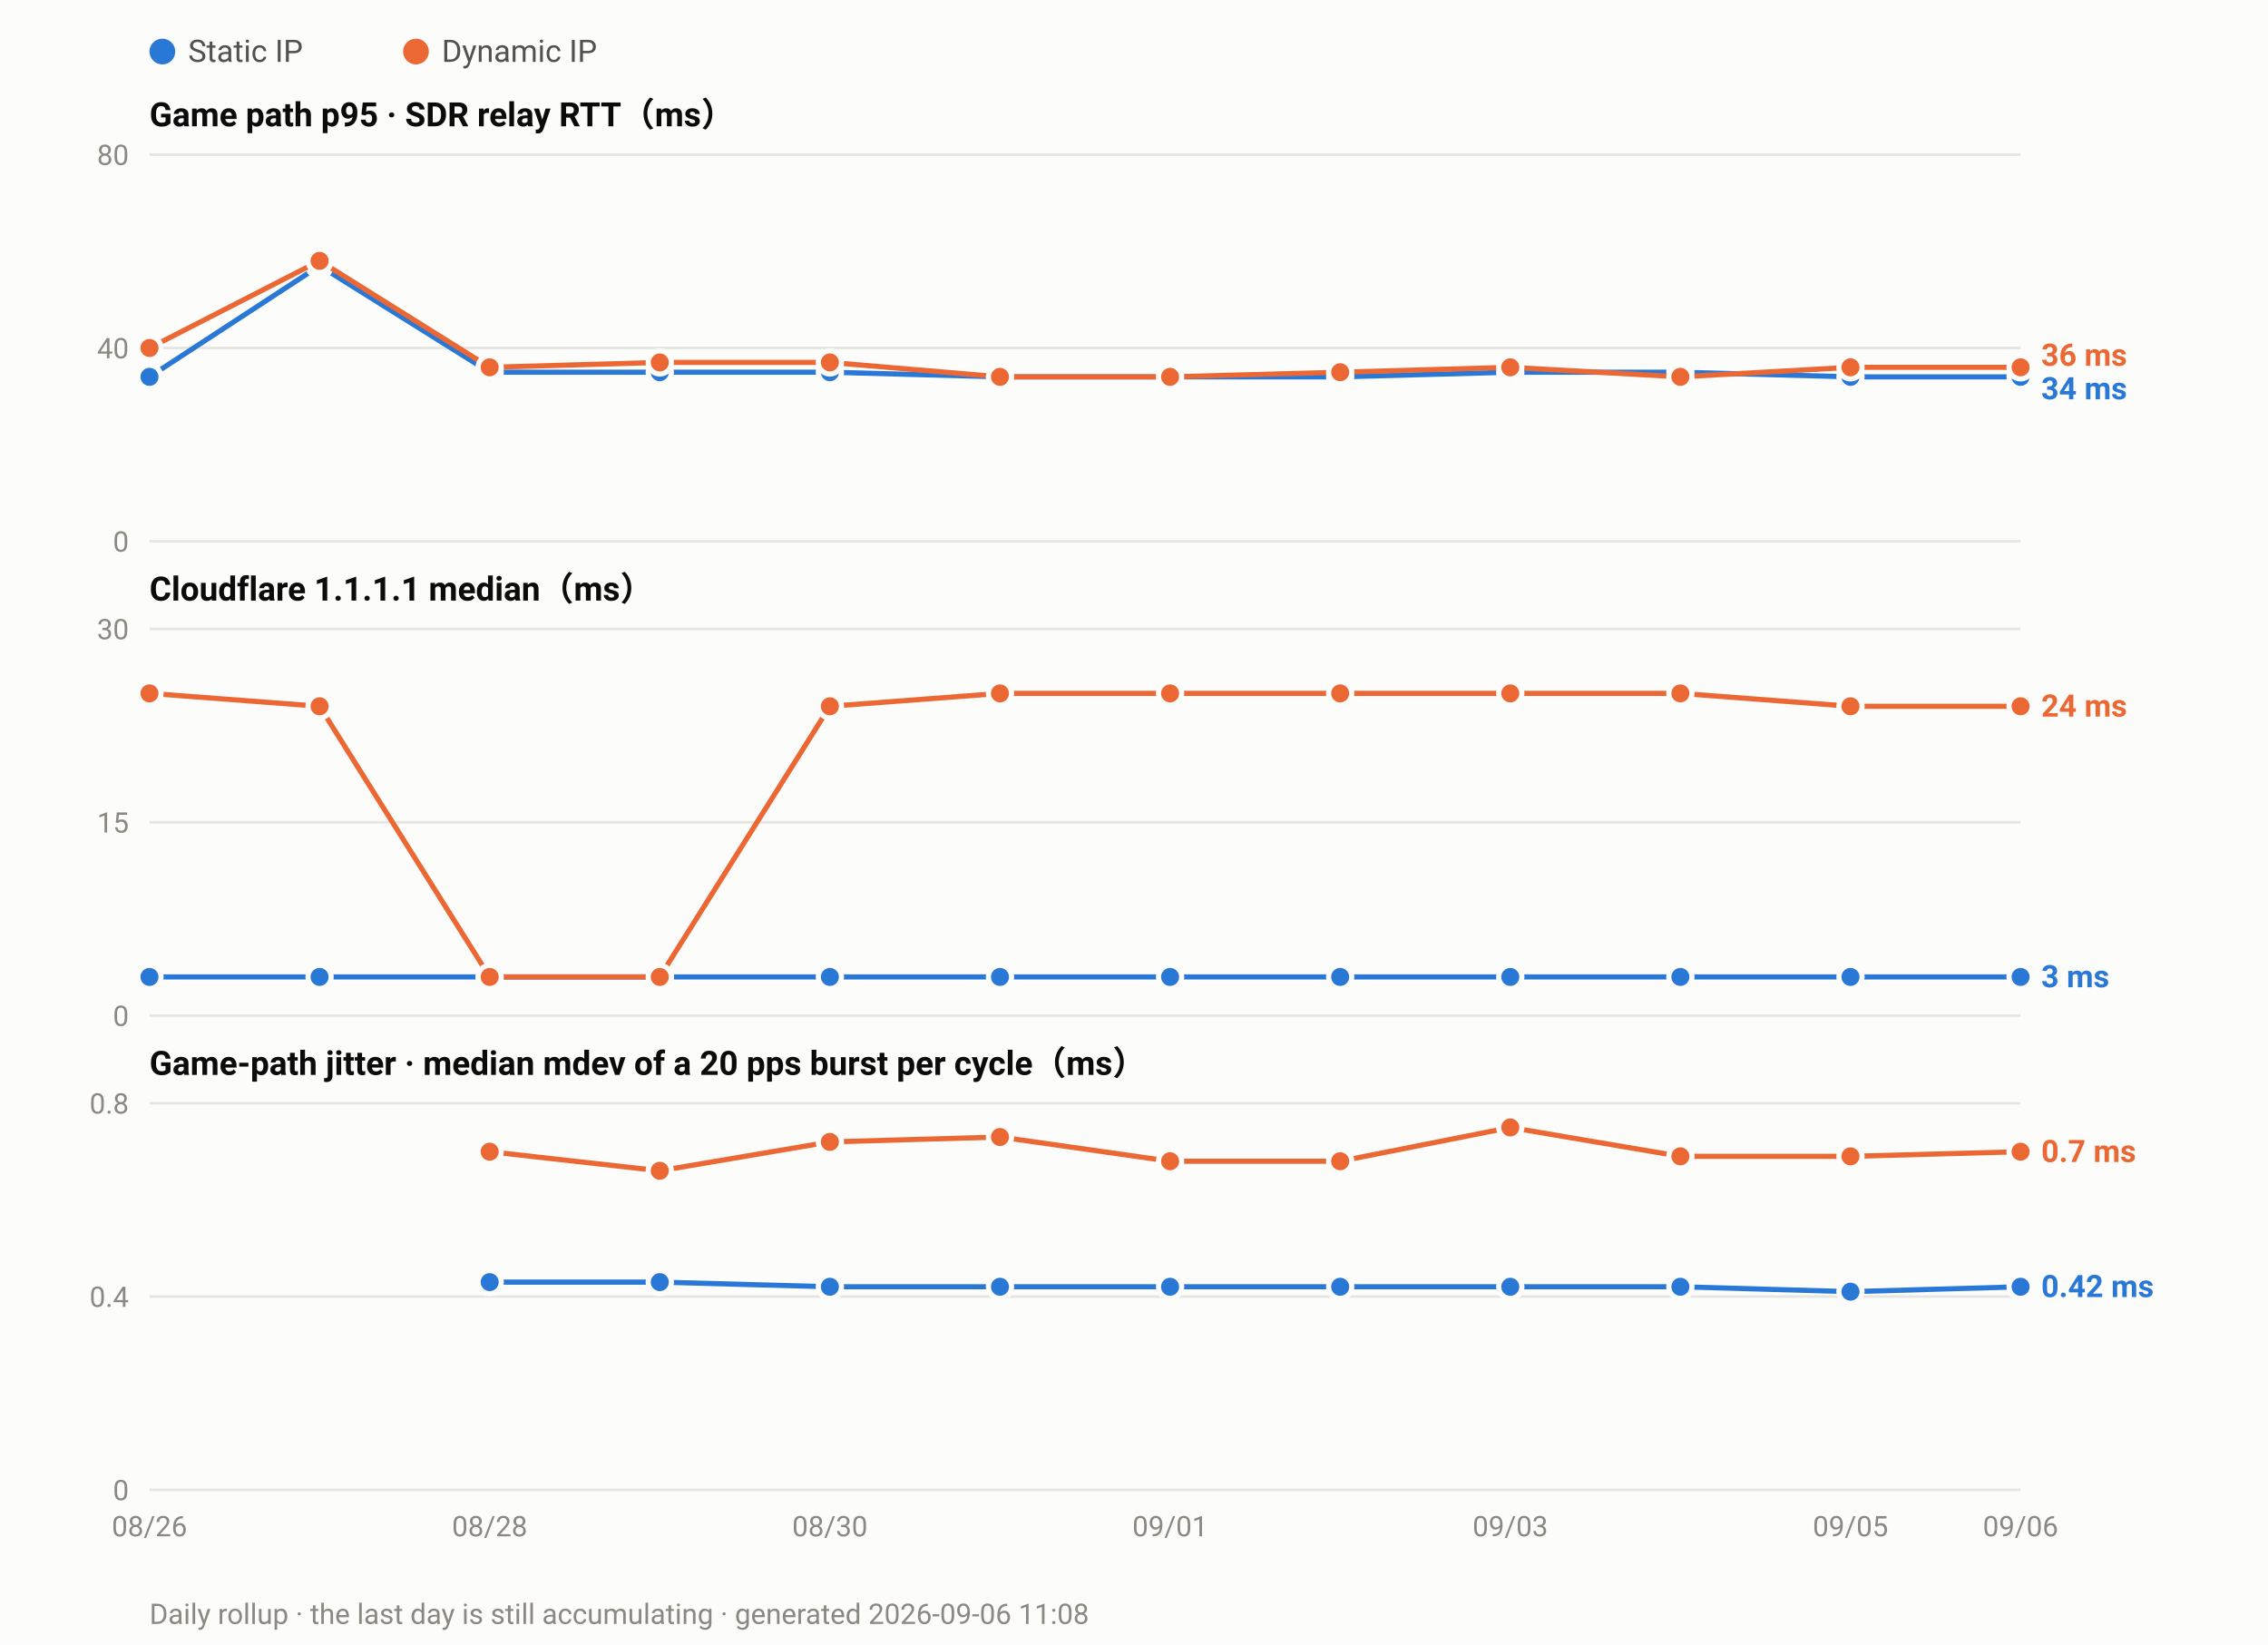
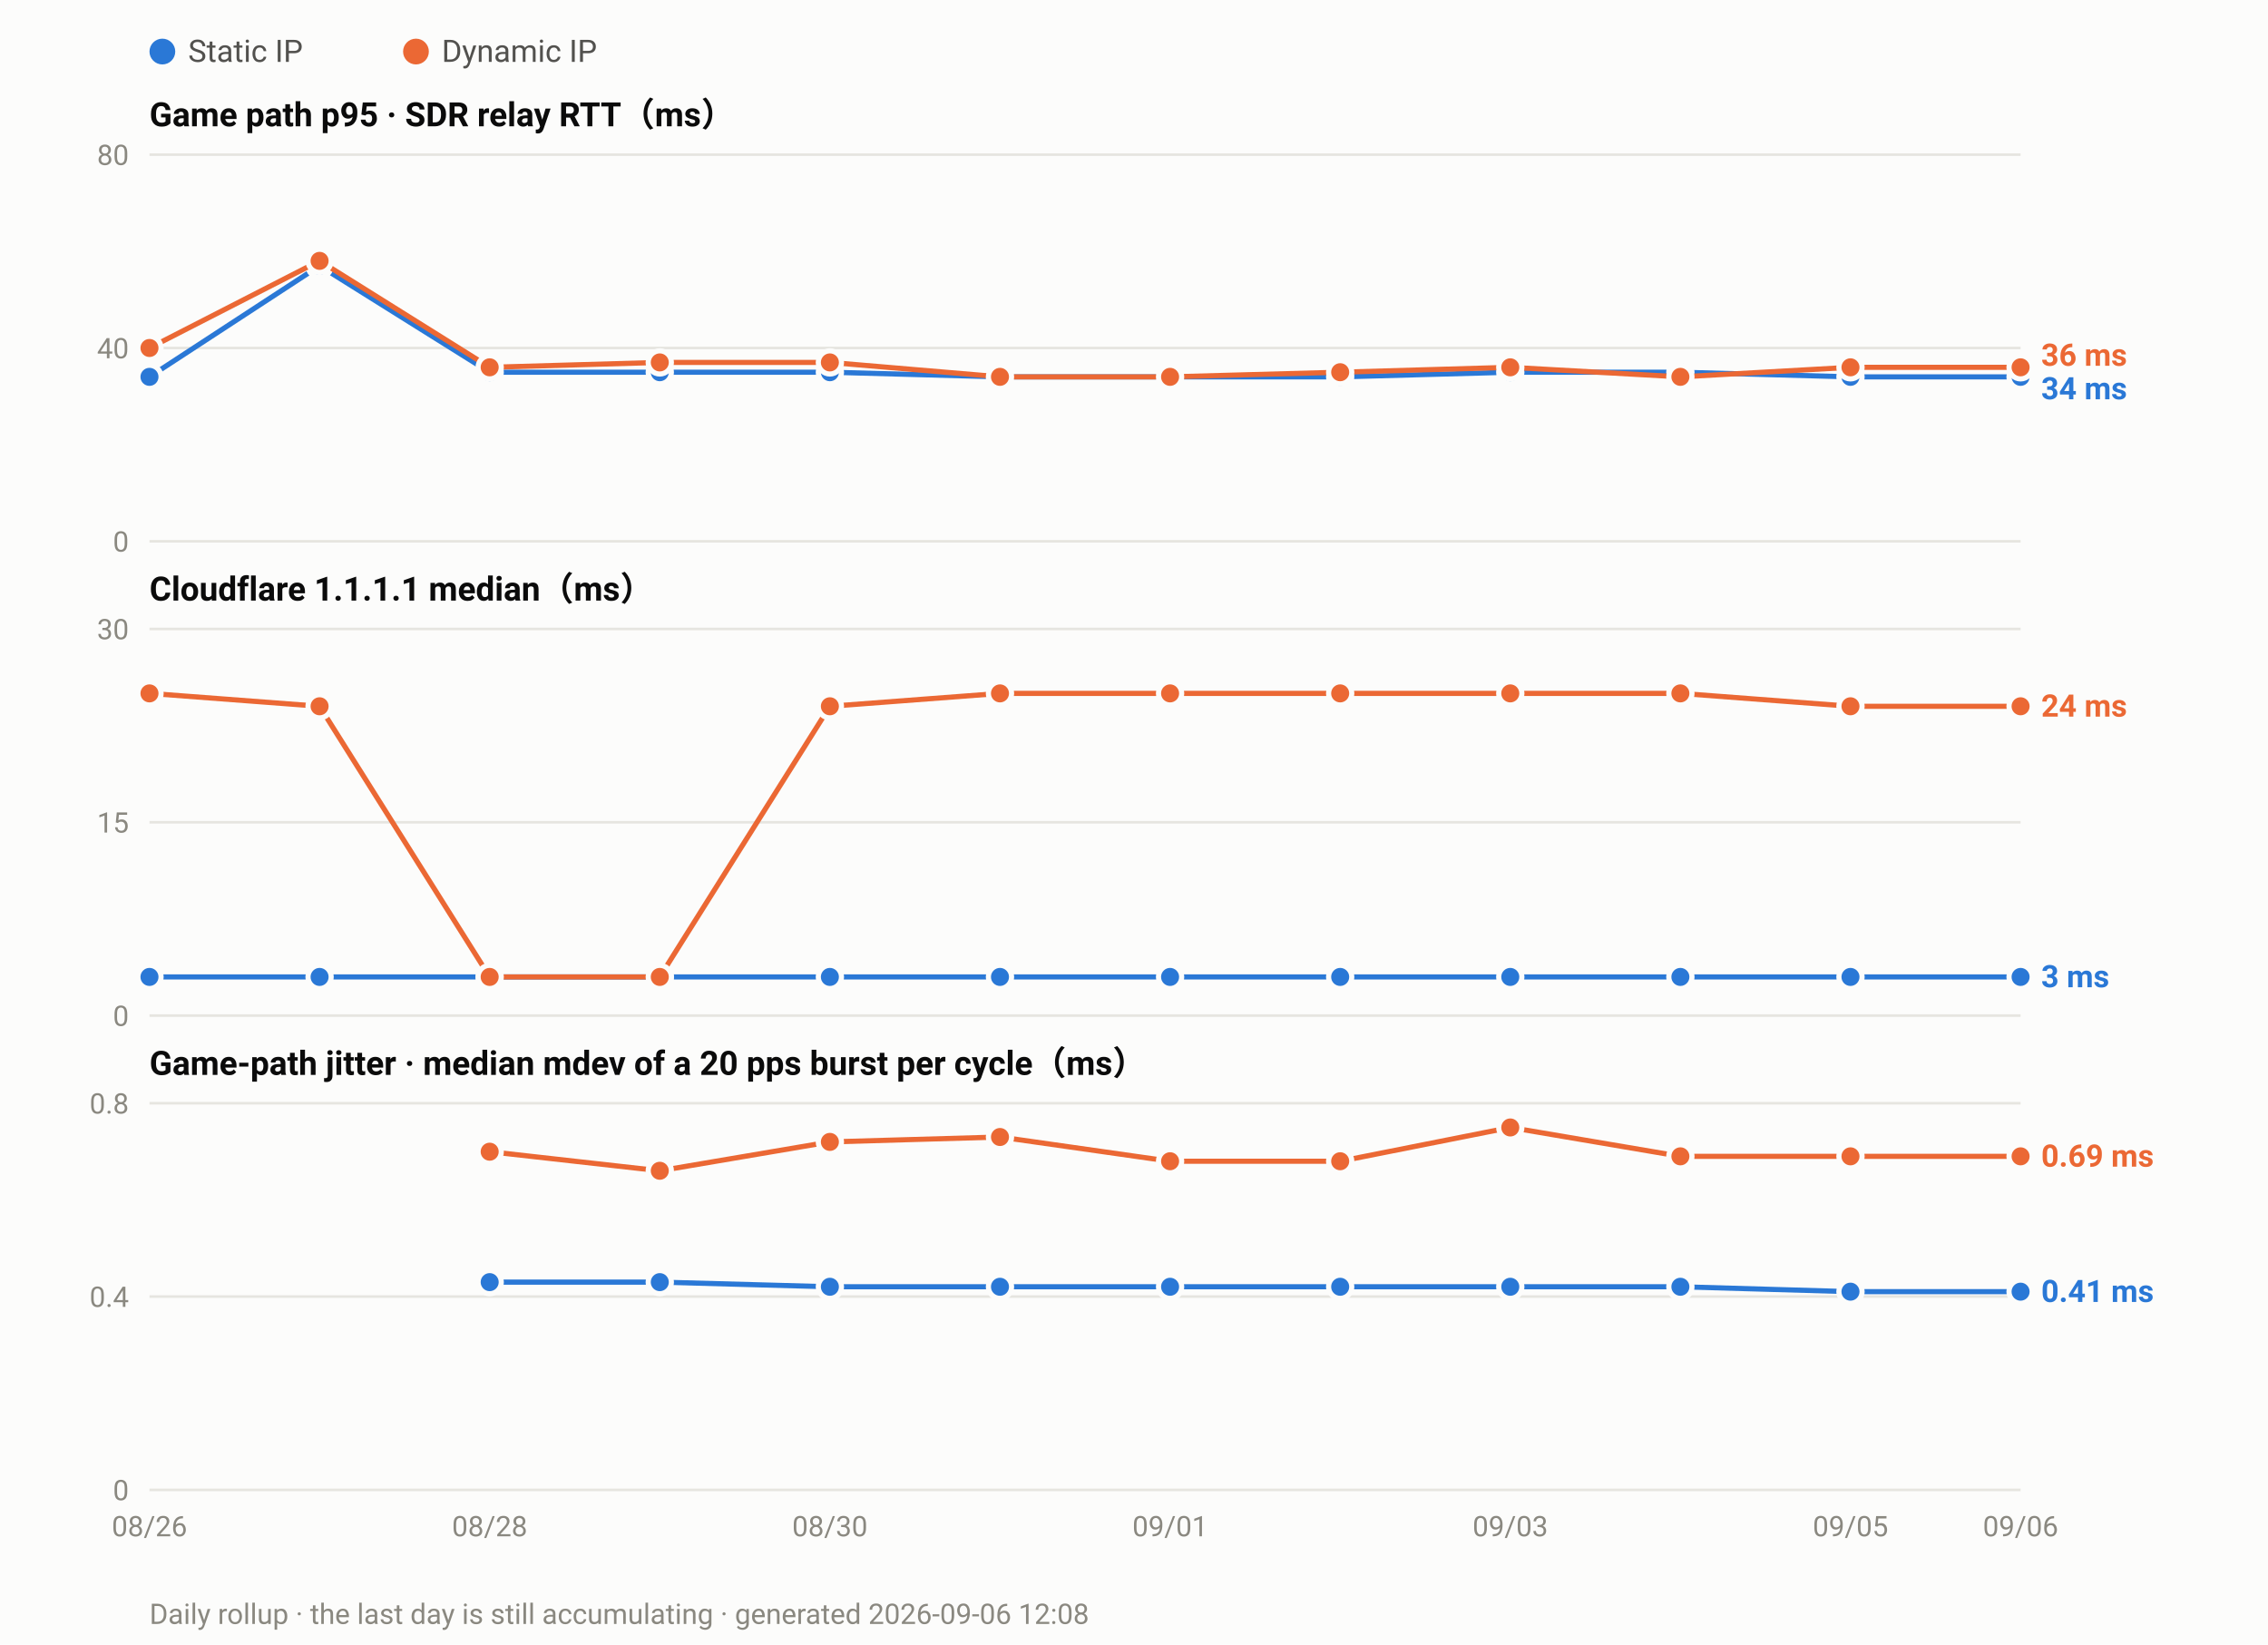
<svg xmlns="http://www.w3.org/2000/svg" width="880" height="638" viewBox="0 0 880 638" font-family="ui-sans-serif,-apple-system,Segoe UI,Roboto,Helvetica,Arial,sans-serif">
  <rect width="880" height="638" fill="#fcfcfb" />
  <circle cx="63.0" cy="20" r="5" fill="#2a78d6" />
  <text x="73.0" y="24" font-size="12" fill="#52514e">Static IP</text>
  <circle cx="161.4" cy="20" r="5" fill="#eb6834" />
  <text x="171.4" y="24" font-size="12" fill="#52514e">Dynamic IP</text>
  <text x="58" y="49.0" font-size="13" font-weight="600" fill="#0b0b0b">Game path p95 · SDR relay RTT（ms）</text>
  <line x1="58" y1="210.0" x2="784.0" y2="210.0" stroke="#e6e5e0" stroke-width="1" />
  <text x="50" y="214.0" font-size="11" text-anchor="end" fill="#8a8880">0</text>
  <line x1="58" y1="135.0" x2="784.0" y2="135.0" stroke="#e6e5e0" stroke-width="1" />
  <text x="50" y="139.0" font-size="11" text-anchor="end" fill="#8a8880">40</text>
  <line x1="58" y1="60.0" x2="784.0" y2="60.0" stroke="#e6e5e0" stroke-width="1" />
  <text x="50" y="64.0" font-size="11" text-anchor="end" fill="#8a8880">80</text>
  <polyline fill="none" stroke="#2a78d6" stroke-width="2" stroke-linejoin="round" points="58.0,146.2 124.0,103.1 190.0,144.4 256.0,144.4 322.0,144.4 388.0,146.2 454.0,146.2 520.0,146.2 586.0,144.4 652.0,144.4 718.0,146.2 784.0,146.2" />
  <circle cx="58.0" cy="146.2" r="4.5" fill="#2a78d6" stroke="#fcfcfb" stroke-width="2" />
  <circle cx="124.0" cy="103.1" r="4.5" fill="#2a78d6" stroke="#fcfcfb" stroke-width="2" />
  <circle cx="190.0" cy="144.4" r="4.5" fill="#2a78d6" stroke="#fcfcfb" stroke-width="2" />
  <circle cx="256.0" cy="144.4" r="4.5" fill="#2a78d6" stroke="#fcfcfb" stroke-width="2" />
  <circle cx="322.0" cy="144.4" r="4.5" fill="#2a78d6" stroke="#fcfcfb" stroke-width="2" />
  <circle cx="388.0" cy="146.2" r="4.5" fill="#2a78d6" stroke="#fcfcfb" stroke-width="2" />
  <circle cx="454.0" cy="146.2" r="4.5" fill="#2a78d6" stroke="#fcfcfb" stroke-width="2" />
  <circle cx="520.0" cy="146.2" r="4.5" fill="#2a78d6" stroke="#fcfcfb" stroke-width="2" />
  <circle cx="586.0" cy="144.4" r="4.5" fill="#2a78d6" stroke="#fcfcfb" stroke-width="2" />
  <circle cx="652.0" cy="144.4" r="4.5" fill="#2a78d6" stroke="#fcfcfb" stroke-width="2" />
  <circle cx="718.0" cy="146.2" r="4.5" fill="#2a78d6" stroke="#fcfcfb" stroke-width="2" />
  <circle cx="784.0" cy="146.2" r="4.5" fill="#2a78d6" stroke="#fcfcfb" stroke-width="2" />
  <polyline fill="none" stroke="#eb6834" stroke-width="2" stroke-linejoin="round" points="58.0,135.0 124.0,101.2 190.0,142.5 256.0,140.6 322.0,140.6 388.0,146.2 454.0,146.2 520.0,144.4 586.0,142.5 652.0,146.2 718.0,142.5 784.0,142.5" />
  <circle cx="58.0" cy="135.0" r="4.5" fill="#eb6834" stroke="#fcfcfb" stroke-width="2" />
  <circle cx="124.0" cy="101.2" r="4.5" fill="#eb6834" stroke="#fcfcfb" stroke-width="2" />
  <circle cx="190.0" cy="142.5" r="4.5" fill="#eb6834" stroke="#fcfcfb" stroke-width="2" />
  <circle cx="256.0" cy="140.6" r="4.5" fill="#eb6834" stroke="#fcfcfb" stroke-width="2" />
  <circle cx="322.0" cy="140.6" r="4.5" fill="#eb6834" stroke="#fcfcfb" stroke-width="2" />
  <circle cx="388.0" cy="146.2" r="4.5" fill="#eb6834" stroke="#fcfcfb" stroke-width="2" />
  <circle cx="454.0" cy="146.2" r="4.5" fill="#eb6834" stroke="#fcfcfb" stroke-width="2" />
  <circle cx="520.0" cy="144.4" r="4.5" fill="#eb6834" stroke="#fcfcfb" stroke-width="2" />
  <circle cx="586.0" cy="142.5" r="4.5" fill="#eb6834" stroke="#fcfcfb" stroke-width="2" />
  <circle cx="652.0" cy="146.2" r="4.5" fill="#eb6834" stroke="#fcfcfb" stroke-width="2" />
  <circle cx="718.0" cy="142.5" r="4.5" fill="#eb6834" stroke="#fcfcfb" stroke-width="2" />
  <circle cx="784.0" cy="142.5" r="4.5" fill="#eb6834" stroke="#fcfcfb" stroke-width="2" />
  <text x="792.0" y="141.9" font-size="12" font-weight="600" fill="#eb6834">36 ms</text>
  <text x="792.0" y="154.9" font-size="12" font-weight="600" fill="#2a78d6">34 ms</text>
  <text x="58" y="233.0" font-size="13" font-weight="600" fill="#0b0b0b">Cloudflare 1.1.1.1 median（ms）</text>
  <line x1="58" y1="394.0" x2="784.0" y2="394.0" stroke="#e6e5e0" stroke-width="1" />
  <text x="50" y="398.0" font-size="11" text-anchor="end" fill="#8a8880">0</text>
  <line x1="58" y1="319.0" x2="784.0" y2="319.0" stroke="#e6e5e0" stroke-width="1" />
  <text x="50" y="323.0" font-size="11" text-anchor="end" fill="#8a8880">15</text>
  <line x1="58" y1="244.0" x2="784.0" y2="244.0" stroke="#e6e5e0" stroke-width="1" />
  <text x="50" y="248.0" font-size="11" text-anchor="end" fill="#8a8880">30</text>
  <polyline fill="none" stroke="#2a78d6" stroke-width="2" stroke-linejoin="round" points="58.0,379.0 124.0,379.0 190.0,379.0 256.0,379.0 322.0,379.0 388.0,379.0 454.0,379.0 520.0,379.0 586.0,379.0 652.0,379.0 718.0,379.0 784.0,379.0" />
  <circle cx="58.0" cy="379.0" r="4.5" fill="#2a78d6" stroke="#fcfcfb" stroke-width="2" />
  <circle cx="124.0" cy="379.0" r="4.5" fill="#2a78d6" stroke="#fcfcfb" stroke-width="2" />
  <circle cx="190.0" cy="379.0" r="4.5" fill="#2a78d6" stroke="#fcfcfb" stroke-width="2" />
  <circle cx="256.0" cy="379.0" r="4.5" fill="#2a78d6" stroke="#fcfcfb" stroke-width="2" />
  <circle cx="322.0" cy="379.0" r="4.5" fill="#2a78d6" stroke="#fcfcfb" stroke-width="2" />
  <circle cx="388.0" cy="379.0" r="4.5" fill="#2a78d6" stroke="#fcfcfb" stroke-width="2" />
  <circle cx="454.0" cy="379.0" r="4.5" fill="#2a78d6" stroke="#fcfcfb" stroke-width="2" />
  <circle cx="520.0" cy="379.0" r="4.5" fill="#2a78d6" stroke="#fcfcfb" stroke-width="2" />
  <circle cx="586.0" cy="379.0" r="4.5" fill="#2a78d6" stroke="#fcfcfb" stroke-width="2" />
  <circle cx="652.0" cy="379.0" r="4.5" fill="#2a78d6" stroke="#fcfcfb" stroke-width="2" />
  <circle cx="718.0" cy="379.0" r="4.5" fill="#2a78d6" stroke="#fcfcfb" stroke-width="2" />
  <circle cx="784.0" cy="379.0" r="4.5" fill="#2a78d6" stroke="#fcfcfb" stroke-width="2" />
  <polyline fill="none" stroke="#eb6834" stroke-width="2" stroke-linejoin="round" points="58.0,269.0 124.0,274.0 190.0,379.0 256.0,379.0 322.0,274.0 388.0,269.0 454.0,269.0 520.0,269.0 586.0,269.0 652.0,269.0 718.0,274.0 784.0,274.0" />
  <circle cx="58.0" cy="269.0" r="4.5" fill="#eb6834" stroke="#fcfcfb" stroke-width="2" />
  <circle cx="124.0" cy="274.0" r="4.5" fill="#eb6834" stroke="#fcfcfb" stroke-width="2" />
  <circle cx="190.0" cy="379.0" r="4.5" fill="#eb6834" stroke="#fcfcfb" stroke-width="2" />
  <circle cx="256.0" cy="379.0" r="4.5" fill="#eb6834" stroke="#fcfcfb" stroke-width="2" />
  <circle cx="322.0" cy="274.0" r="4.5" fill="#eb6834" stroke="#fcfcfb" stroke-width="2" />
  <circle cx="388.0" cy="269.0" r="4.5" fill="#eb6834" stroke="#fcfcfb" stroke-width="2" />
  <circle cx="454.0" cy="269.0" r="4.5" fill="#eb6834" stroke="#fcfcfb" stroke-width="2" />
  <circle cx="520.0" cy="269.0" r="4.5" fill="#eb6834" stroke="#fcfcfb" stroke-width="2" />
  <circle cx="586.0" cy="269.0" r="4.5" fill="#eb6834" stroke="#fcfcfb" stroke-width="2" />
  <circle cx="652.0" cy="269.0" r="4.5" fill="#eb6834" stroke="#fcfcfb" stroke-width="2" />
  <circle cx="718.0" cy="274.0" r="4.5" fill="#eb6834" stroke="#fcfcfb" stroke-width="2" />
  <circle cx="784.0" cy="274.0" r="4.5" fill="#eb6834" stroke="#fcfcfb" stroke-width="2" />
  <text x="792.0" y="278.0" font-size="12" font-weight="600" fill="#eb6834">24 ms</text>
  <text x="792.0" y="383.0" font-size="12" font-weight="600" fill="#2a78d6">3 ms</text>
  <text x="58" y="417.0" font-size="13" font-weight="600" fill="#0b0b0b">Game-path jitter · median mdev of a 20 pps burst per cycle（ms）</text>
  <line x1="58" y1="578.0" x2="784.0" y2="578.0" stroke="#e6e5e0" stroke-width="1" />
  <text x="50" y="582.0" font-size="11" text-anchor="end" fill="#8a8880">0</text>
  <line x1="58" y1="503.0" x2="784.0" y2="503.0" stroke="#e6e5e0" stroke-width="1" />
  <text x="50" y="507.0" font-size="11" text-anchor="end" fill="#8a8880">0.4</text>
  <line x1="58" y1="428.0" x2="784.0" y2="428.0" stroke="#e6e5e0" stroke-width="1" />
  <text x="50" y="432.0" font-size="11" text-anchor="end" fill="#8a8880">0.8</text>
-   <polyline fill="none" stroke="#2a78d6" stroke-width="2" stroke-linejoin="round" points="190.0,497.4 256.0,497.4 322.0,499.2 388.0,499.2 454.0,499.2 520.0,499.2 586.0,499.2 652.0,499.2 718.0,501.1 784.0,499.2" />
+   <polyline fill="none" stroke="#2a78d6" stroke-width="2" stroke-linejoin="round" points="190.0,497.4 256.0,497.4 322.0,499.2 388.0,499.2 454.0,499.2 520.0,499.2 586.0,499.2 652.0,499.2 718.0,501.1 784.0,501.1" />
  <circle cx="190.0" cy="497.4" r="4.5" fill="#2a78d6" stroke="#fcfcfb" stroke-width="2" />
  <circle cx="256.0" cy="497.4" r="4.5" fill="#2a78d6" stroke="#fcfcfb" stroke-width="2" />
  <circle cx="322.0" cy="499.2" r="4.5" fill="#2a78d6" stroke="#fcfcfb" stroke-width="2" />
  <circle cx="388.0" cy="499.2" r="4.5" fill="#2a78d6" stroke="#fcfcfb" stroke-width="2" />
  <circle cx="454.0" cy="499.2" r="4.5" fill="#2a78d6" stroke="#fcfcfb" stroke-width="2" />
  <circle cx="520.0" cy="499.2" r="4.5" fill="#2a78d6" stroke="#fcfcfb" stroke-width="2" />
  <circle cx="586.0" cy="499.2" r="4.5" fill="#2a78d6" stroke="#fcfcfb" stroke-width="2" />
  <circle cx="652.0" cy="499.2" r="4.5" fill="#2a78d6" stroke="#fcfcfb" stroke-width="2" />
  <circle cx="718.0" cy="501.1" r="4.5" fill="#2a78d6" stroke="#fcfcfb" stroke-width="2" />
-   <circle cx="784.0" cy="499.2" r="4.5" fill="#2a78d6" stroke="#fcfcfb" stroke-width="2" />
-   <polyline fill="none" stroke="#eb6834" stroke-width="2" stroke-linejoin="round" points="190.0,446.8 256.0,454.2 322.0,443.0 388.0,441.1 454.0,450.5 520.0,450.5 586.0,437.4 652.0,448.6 718.0,448.6 784.0,446.8" />
+   <circle cx="784.0" cy="501.1" r="4.5" fill="#2a78d6" stroke="#fcfcfb" stroke-width="2" />
+   <polyline fill="none" stroke="#eb6834" stroke-width="2" stroke-linejoin="round" points="190.0,446.8 256.0,454.2 322.0,443.0 388.0,441.1 454.0,450.5 520.0,450.5 586.0,437.4 652.0,448.6 718.0,448.6 784.0,448.6" />
  <circle cx="190.0" cy="446.8" r="4.5" fill="#eb6834" stroke="#fcfcfb" stroke-width="2" />
  <circle cx="256.0" cy="454.2" r="4.5" fill="#eb6834" stroke="#fcfcfb" stroke-width="2" />
  <circle cx="322.0" cy="443.0" r="4.5" fill="#eb6834" stroke="#fcfcfb" stroke-width="2" />
  <circle cx="388.0" cy="441.1" r="4.5" fill="#eb6834" stroke="#fcfcfb" stroke-width="2" />
  <circle cx="454.0" cy="450.5" r="4.5" fill="#eb6834" stroke="#fcfcfb" stroke-width="2" />
  <circle cx="520.0" cy="450.5" r="4.5" fill="#eb6834" stroke="#fcfcfb" stroke-width="2" />
  <circle cx="586.0" cy="437.4" r="4.5" fill="#eb6834" stroke="#fcfcfb" stroke-width="2" />
  <circle cx="652.0" cy="448.6" r="4.5" fill="#eb6834" stroke="#fcfcfb" stroke-width="2" />
  <circle cx="718.0" cy="448.6" r="4.5" fill="#eb6834" stroke="#fcfcfb" stroke-width="2" />
-   <circle cx="784.0" cy="446.8" r="4.5" fill="#eb6834" stroke="#fcfcfb" stroke-width="2" />
-   <text x="792.0" y="450.8" font-size="12" font-weight="600" fill="#eb6834">0.7 ms</text>
-   <text x="792.0" y="503.2" font-size="12" font-weight="600" fill="#2a78d6">0.42 ms</text>
+   <circle cx="784.0" cy="448.6" r="4.5" fill="#eb6834" stroke="#fcfcfb" stroke-width="2" />
+   <text x="792.0" y="452.6" font-size="12" font-weight="600" fill="#eb6834">0.69 ms</text>
+   <text x="792.0" y="505.1" font-size="12" font-weight="600" fill="#2a78d6">0.41 ms</text>
  <text x="58.0" y="596.0" font-size="11" text-anchor="middle" fill="#8a8880">08/26</text>
  <text x="190.0" y="596.0" font-size="11" text-anchor="middle" fill="#8a8880">08/28</text>
  <text x="322.0" y="596.0" font-size="11" text-anchor="middle" fill="#8a8880">08/30</text>
  <text x="454.0" y="596.0" font-size="11" text-anchor="middle" fill="#8a8880">09/01</text>
  <text x="586.0" y="596.0" font-size="11" text-anchor="middle" fill="#8a8880">09/03</text>
  <text x="718.0" y="596.0" font-size="11" text-anchor="middle" fill="#8a8880">09/05</text>
  <text x="784.0" y="596.0" font-size="11" text-anchor="middle" fill="#8a8880">09/06</text>
-   <text x="58" y="630" font-size="11" fill="#8a8880">Daily rollup · the last day is still accumulating · generated 2026-09-06 11:08</text>
+   <text x="58" y="630" font-size="11" fill="#8a8880">Daily rollup · the last day is still accumulating · generated 2026-09-06 12:08</text>
</svg>
